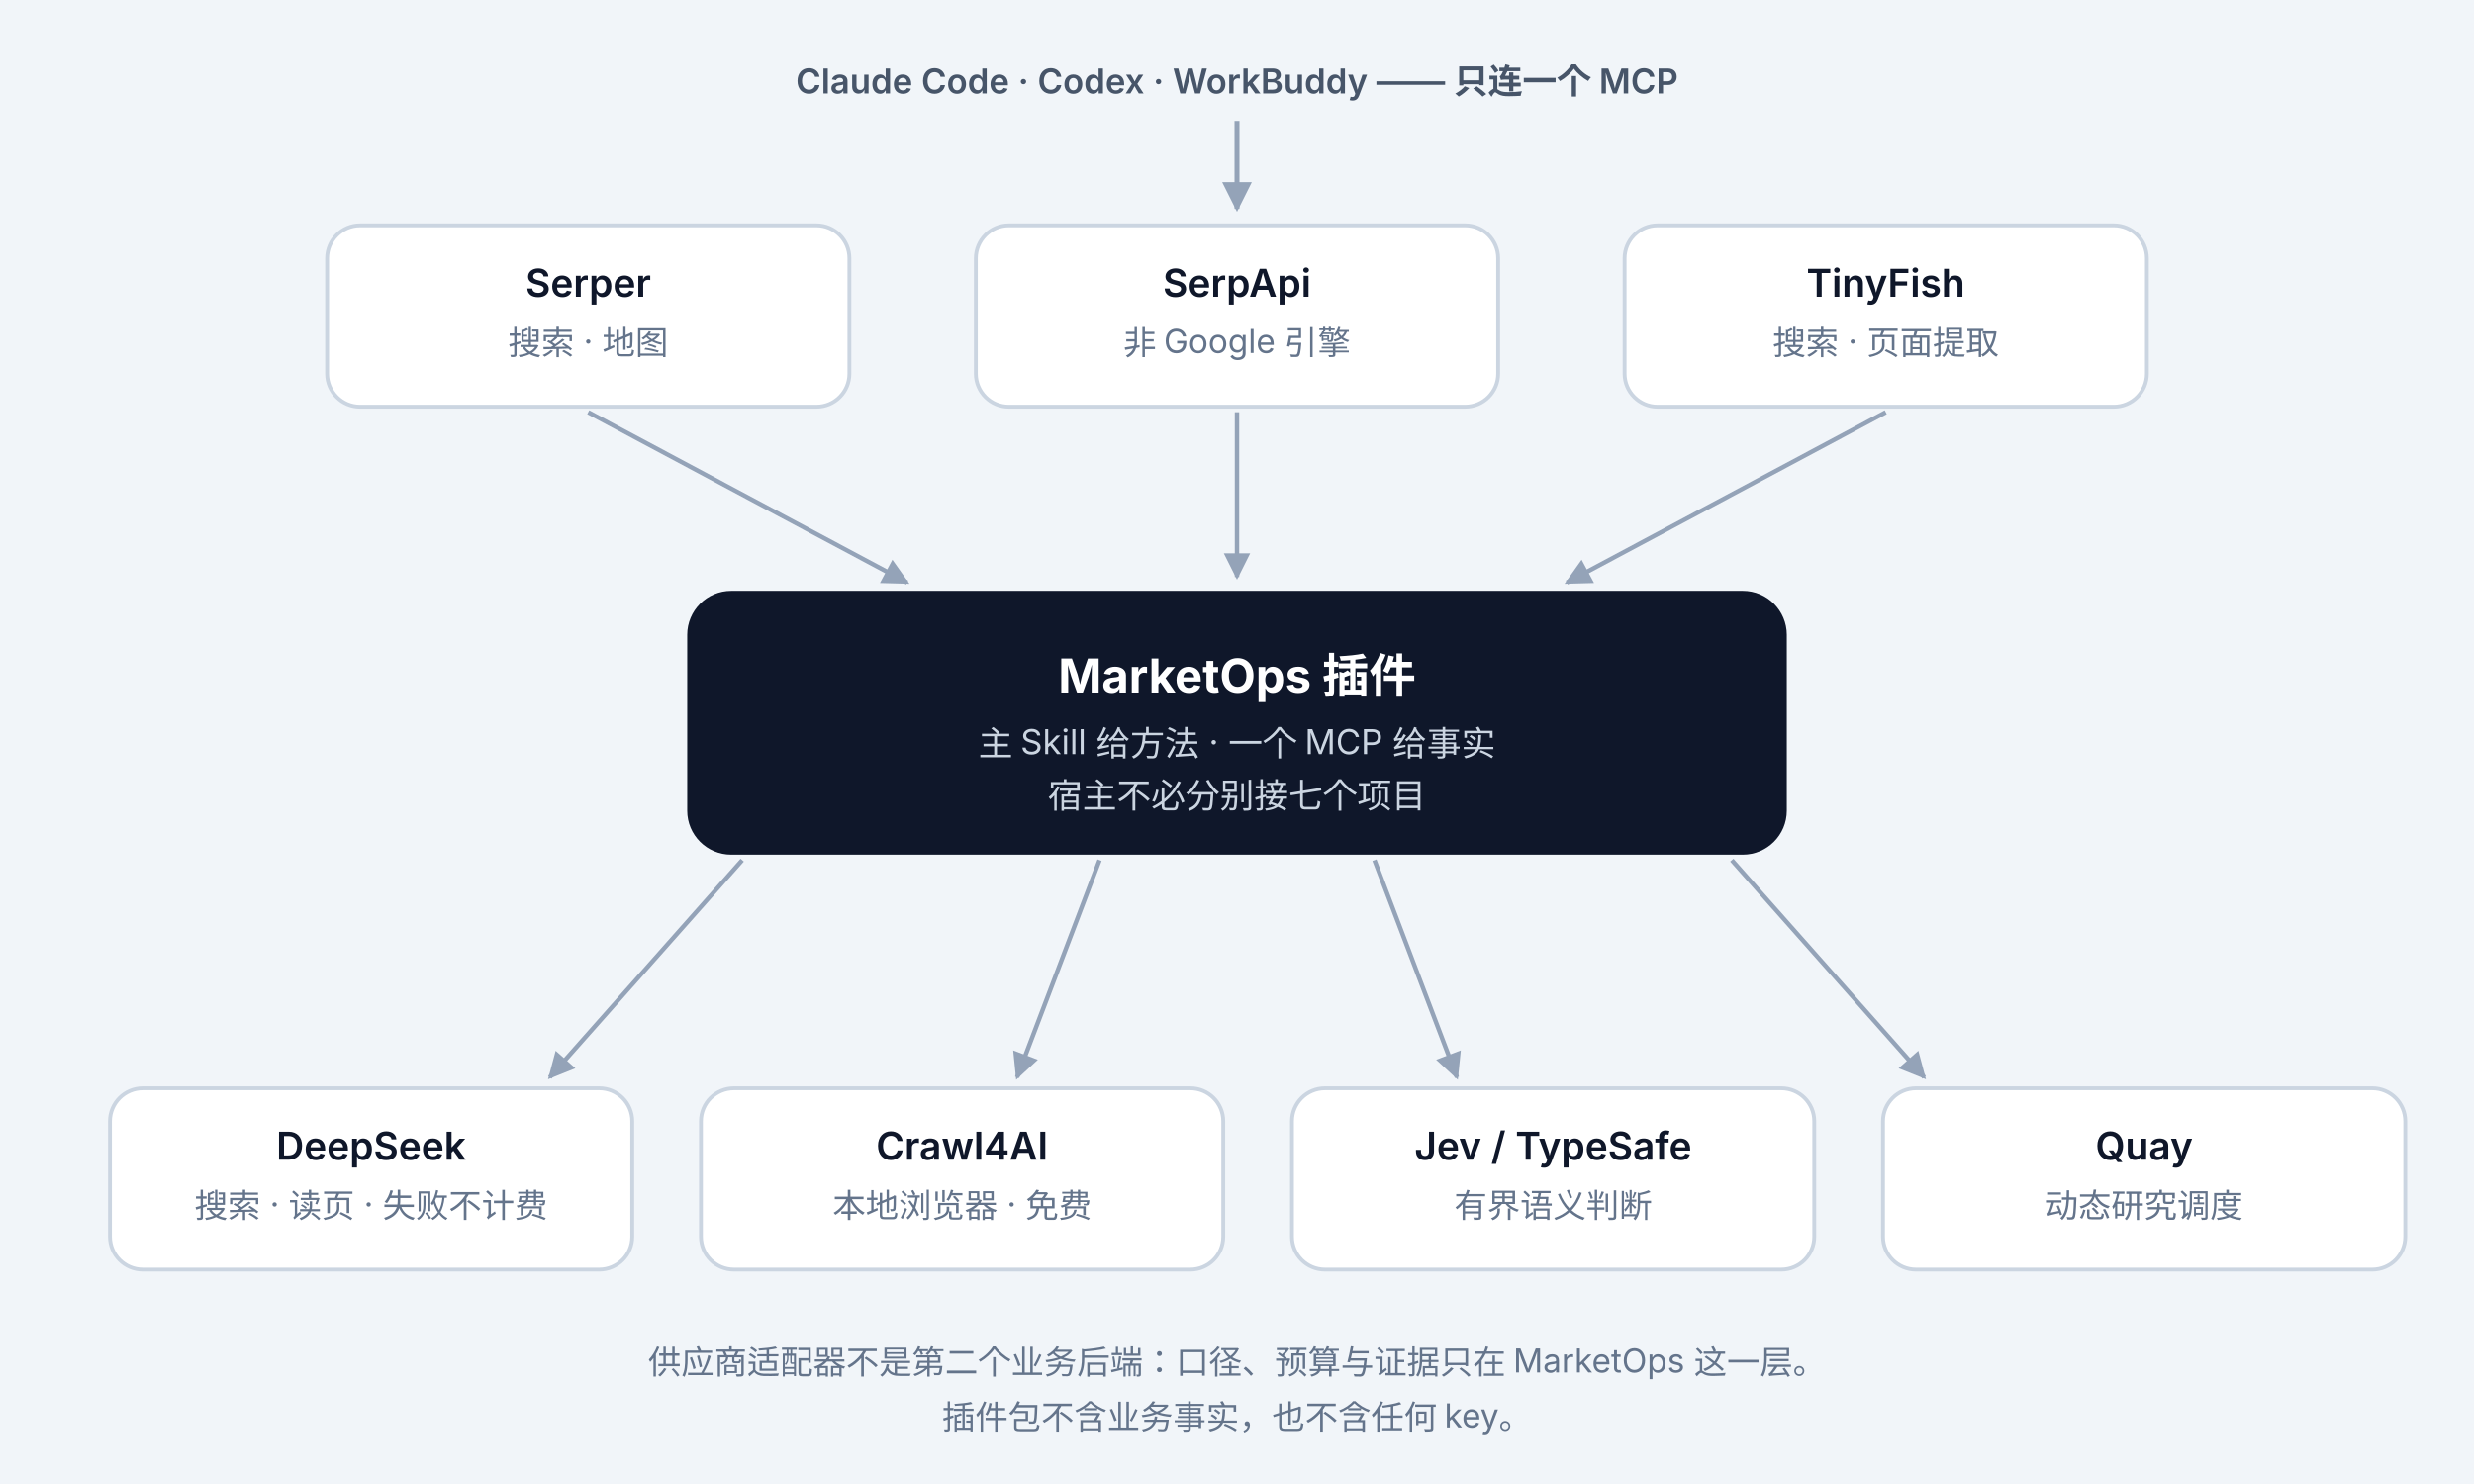
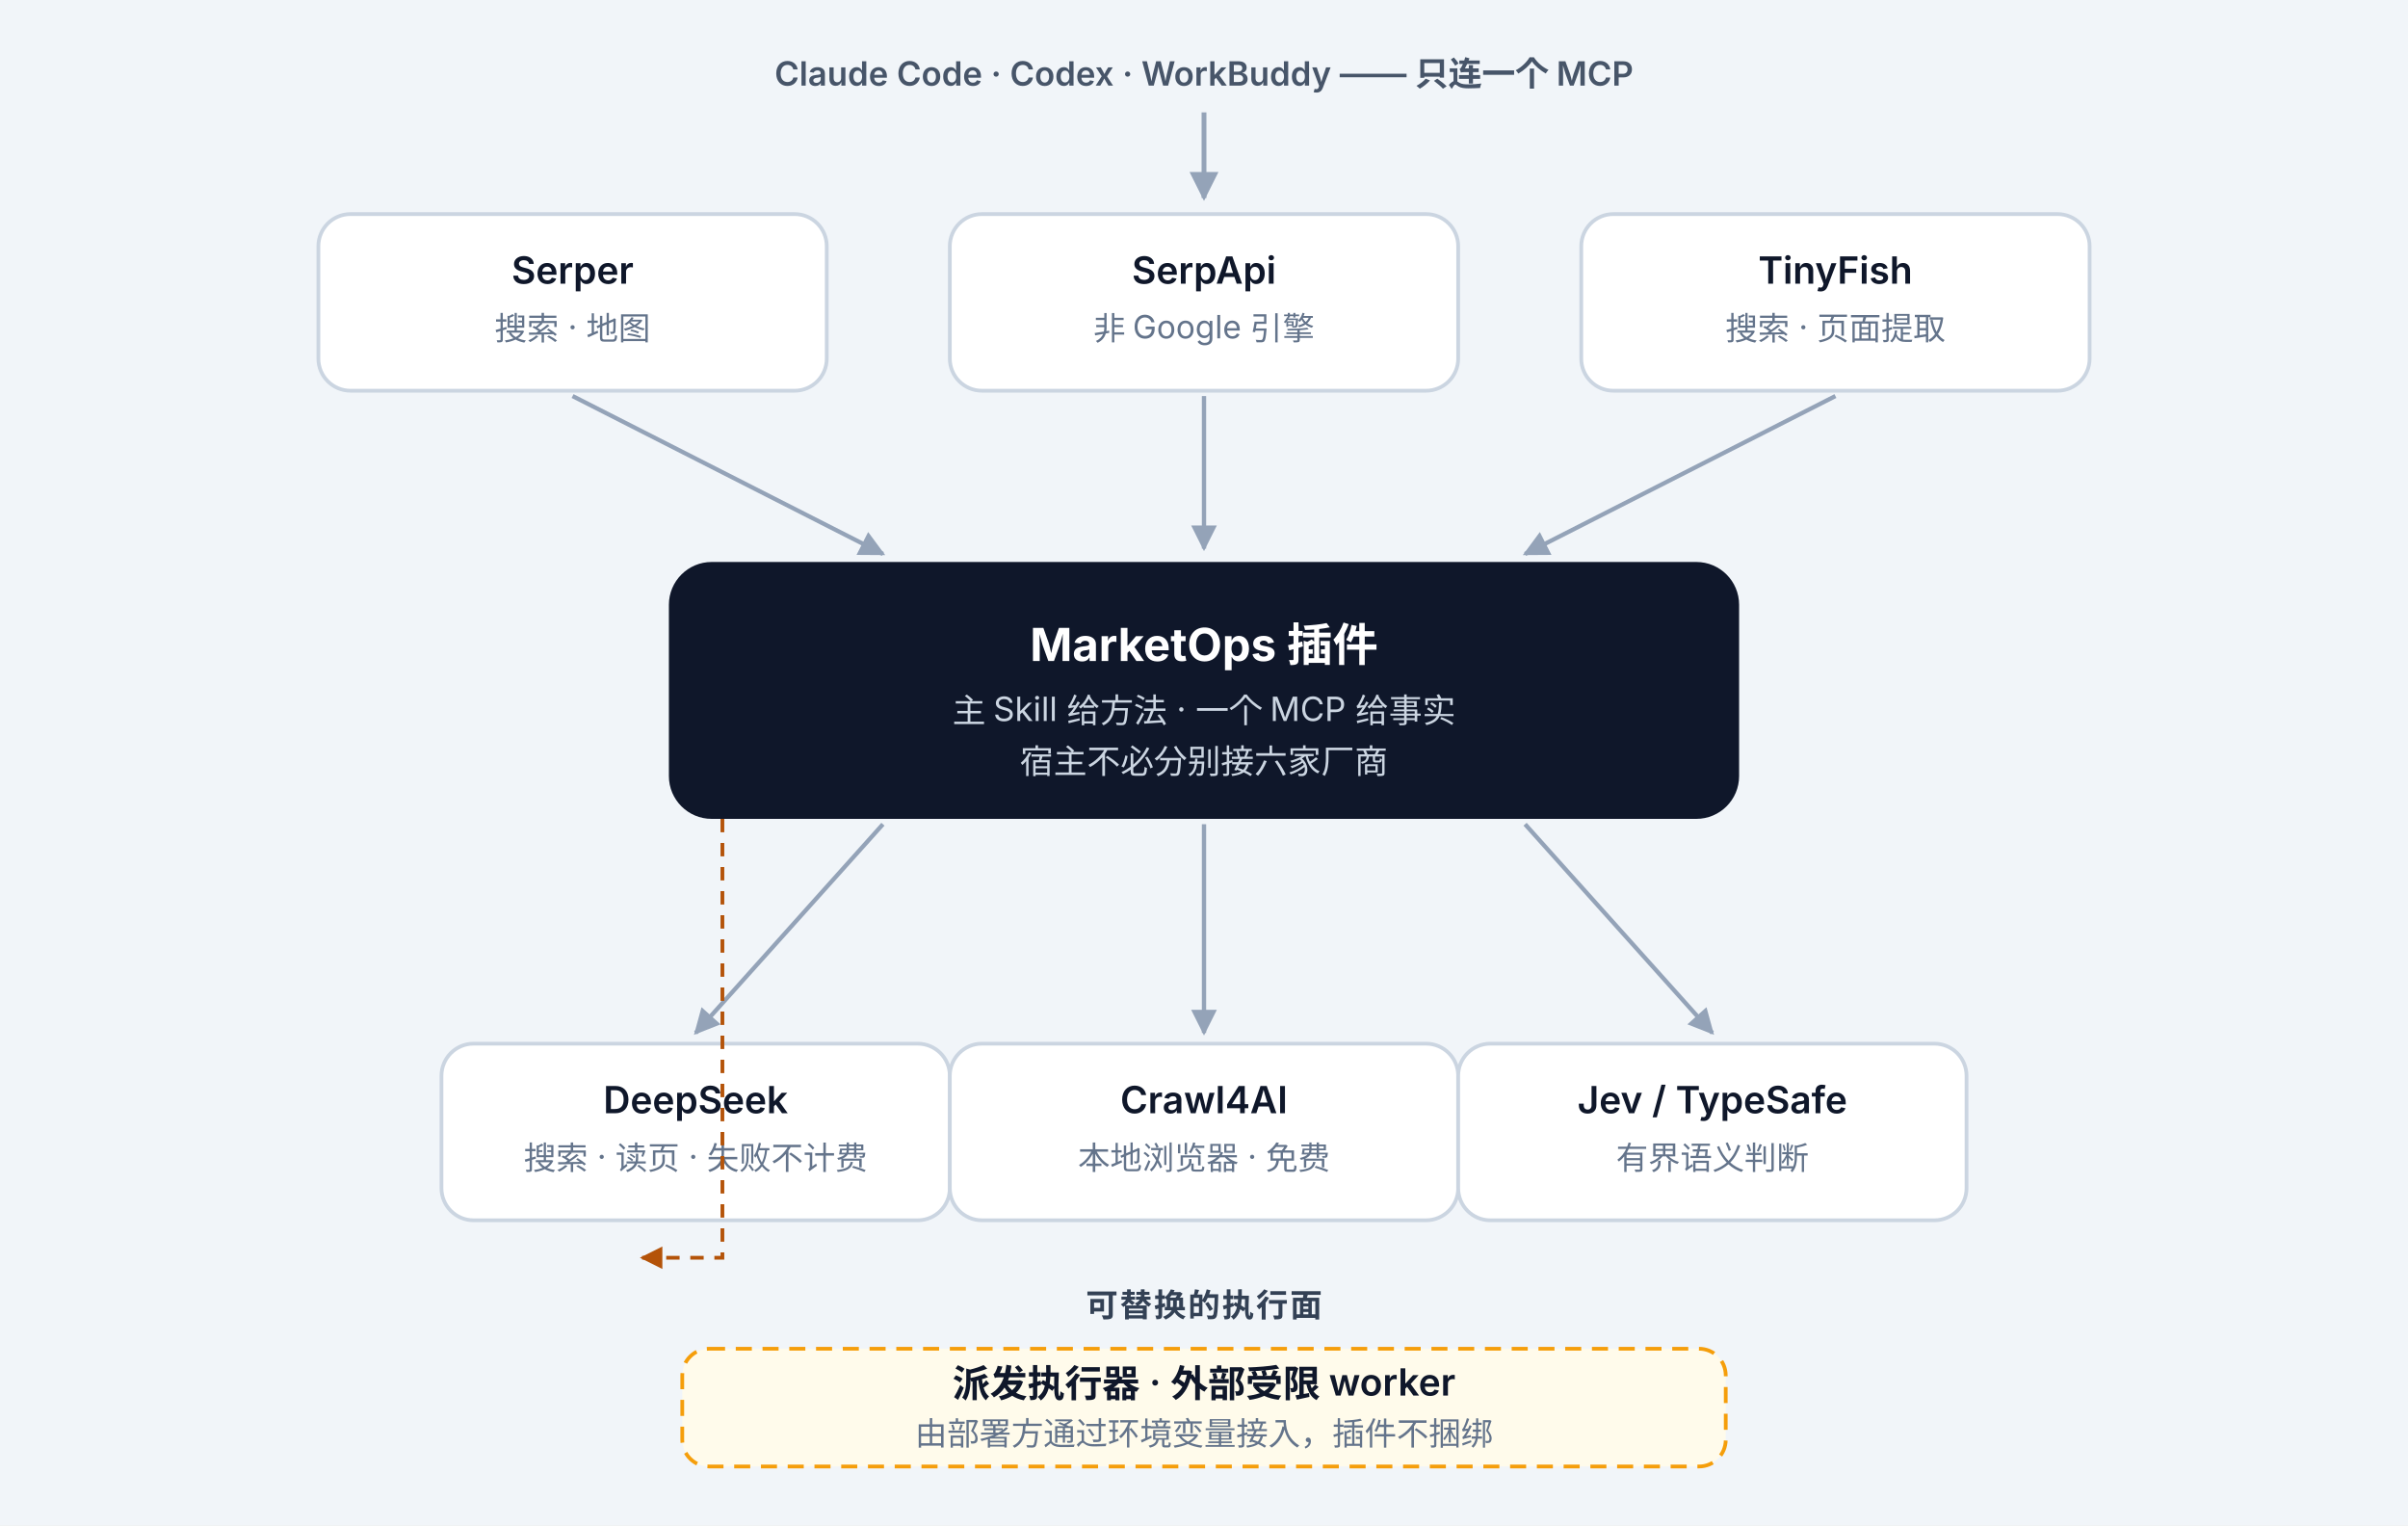
- <svg xmlns="http://www.w3.org/2000/svg" viewBox="0 0 900 540" width="900" height="540" role="img" aria-label="一个 MarketOps 插件融合七个上游项目：客户端只连接一个 MCP">
+ <svg xmlns="http://www.w3.org/2000/svg" viewBox="0 0 900 570" width="900" height="570" role="img" aria-label="一个 MarketOps 插件融合六个上游项目，并留出一个由部署方提供的执行面：客户端只连接一个 MCP">
  <defs>
    <marker id="spoke" viewBox="0 0 10 10" refX="9" refY="5" markerWidth="6" markerHeight="6" orient="auto">
      <path d="M0,0 L10,5 L0,10 z" fill="#94a3b8" />
    </marker>
+     <marker id="ext" viewBox="0 0 10 10" refX="9" refY="5" markerWidth="6" markerHeight="6" orient="auto">
+       <path d="M0,0 L10,5 L0,10 z" fill="#b45309" />
+     </marker>
    <style>
      .sat { fill: #ffffff; stroke: #cbd5e1; stroke-width: 1.4; }
+       .ext { fill: #fffbeb; stroke: #f59e0b; stroke-width: 1.4; stroke-dasharray: 6 4; }
      .name { font: 600 14px system-ui, -apple-system, "Segoe UI", "PingFang SC", "Microsoft YaHei", sans-serif; fill: #0f172a; }
      .role { font: 12px system-ui, -apple-system, "Segoe UI", "PingFang SC", "Microsoft YaHei", sans-serif; fill: #64748b; }
      .core { fill: #0f172a; }
      .corename { font: 700 17px system-ui, -apple-system, "Segoe UI", "PingFang SC", "Microsoft YaHei", sans-serif; fill: #ffffff; }
      .corerole { font: 12.5px system-ui, -apple-system, "Segoe UI", "PingFang SC", "Microsoft YaHei", sans-serif; fill: #cbd5e1; }
      .clients { font: 600 12.5px system-ui, -apple-system, "Segoe UI", "PingFang SC", "Microsoft YaHei", sans-serif; fill: #475569; }
+       .sect { font: 700 12px system-ui, -apple-system, "Segoe UI", "PingFang SC", "Microsoft YaHei", sans-serif; fill: #334155; letter-spacing: .06em; }
    </style>
  </defs>
-   <rect width="900" height="540" fill="#f1f5f9" />
+   <rect width="900" height="570" fill="#f1f5f9" />
  <g>
-     <text class="clients" x="450" y="34" text-anchor="middle">Claude Code · Codex · WorkBuddy —— 只连一个 MCP</text>
-     <line x1="450" y1="44" x2="450" y2="76" stroke="#94a3b8" stroke-width="1.8" marker-end="url(#spoke)" />
+     <text class="clients" x="450" y="32" text-anchor="middle">Claude Code · Codex · WorkBuddy —— 只连一个 MCP</text>
+     <line x1="450" y1="42" x2="450" y2="74" stroke="#94a3b8" stroke-width="1.8" marker-end="url(#spoke)" />
  </g>
  <g>
-     <rect class="sat" x="119" y="82" width="190" height="66" rx="12" />
-     <text class="name" x="214" y="108" text-anchor="middle">Serper</text>
-     <text class="role" x="214" y="129" text-anchor="middle">搜索 · 地图</text>
-     <rect class="sat" x="355" y="82" width="190" height="66" rx="12" />
-     <text class="name" x="450" y="108" text-anchor="middle">SerpApi</text>
-     <text class="role" x="450" y="129" text-anchor="middle">非 Google 引擎</text>
-     <rect class="sat" x="591" y="82" width="190" height="66" rx="12" />
-     <text class="name" x="686" y="108" text-anchor="middle">TinyFish</text>
-     <text class="role" x="686" y="129" text-anchor="middle">搜索 · 页面提取</text>
+     <rect class="sat" x="119" y="80" width="190" height="66" rx="12" />
+     <text class="name" x="214" y="106" text-anchor="middle">Serper</text>
+     <text class="role" x="214" y="127" text-anchor="middle">搜索 · 地图</text>
+     <rect class="sat" x="355" y="80" width="190" height="66" rx="12" />
+     <text class="name" x="450" y="106" text-anchor="middle">SerpApi</text>
+     <text class="role" x="450" y="127" text-anchor="middle">非 Google 引擎</text>
+     <rect class="sat" x="591" y="80" width="190" height="66" rx="12" />
+     <text class="name" x="686" y="106" text-anchor="middle">TinyFish</text>
+     <text class="role" x="686" y="127" text-anchor="middle">搜索 · 页面提取</text>
  </g>
  <g>
-     <rect class="core" x="250" y="215" width="400" height="96" rx="16" />
-     <text class="corename" x="450" y="252" text-anchor="middle">MarketOps 插件</text>
-     <text class="corerole" x="450" y="275" text-anchor="middle">主 Skill 给方法 · 一个 MCP 给事实</text>
-     <text class="corerole" x="450" y="294" text-anchor="middle">宿主不必分别接七个项目</text>
+     <rect class="core" x="250" y="210" width="400" height="96" rx="16" />
+     <text class="corename" x="450" y="247" text-anchor="middle">MarketOps 插件</text>
+     <text class="corerole" x="450" y="270" text-anchor="middle">主 Skill 给方法 · 一个 MCP 给事实</text>
+     <text class="corerole" x="450" y="289" text-anchor="middle">宿主不必分别接六家厂商</text>
  </g>
  <g stroke="#94a3b8" stroke-width="1.6" marker-end="url(#spoke)">
-     <line x1="214" y1="150" x2="330" y2="212" />
-     <line x1="450" y1="150" x2="450" y2="210" />
-     <line x1="686" y1="150" x2="570" y2="212" />
-     <line x1="270" y1="313" x2="200" y2="392" />
-     <line x1="400" y1="313" x2="370" y2="392" />
-     <line x1="500" y1="313" x2="530" y2="392" />
-     <line x1="630" y1="313" x2="700" y2="392" />
+     <line x1="214" y1="148" x2="330" y2="207" />
+     <line x1="450" y1="148" x2="450" y2="205" />
+     <line x1="686" y1="148" x2="570" y2="207" />
+     <line x1="330" y1="308" x2="260" y2="386" />
+     <line x1="450" y1="308" x2="450" y2="386" />
+     <line x1="570" y1="308" x2="640" y2="386" />
  </g>
  <g>
-     <rect class="sat" x="40" y="396" width="190" height="66" rx="12" />
-     <text class="name" x="135" y="422" text-anchor="middle">DeepSeek</text>
-     <text class="role" x="135" y="443" text-anchor="middle">搜索 · 读页 · 失败不计费</text>
-     <rect class="sat" x="255" y="396" width="190" height="66" rx="12" />
-     <text class="name" x="350" y="422" text-anchor="middle">Crawl4AI</text>
-     <text class="role" x="350" y="443" text-anchor="middle">本地浏览器 · 免费</text>
-     <rect class="sat" x="470" y="396" width="190" height="66" rx="12" />
-     <text class="name" x="565" y="422" text-anchor="middle">Jev / TypeSafe</text>
-     <text class="role" x="565" y="443" text-anchor="middle">有界语义判断</text>
-     <rect class="sat" x="685" y="396" width="190" height="66" rx="12" />
-     <text class="name" x="780" y="422" text-anchor="middle">Quay</text>
-     <text class="role" x="780" y="443" text-anchor="middle">动态研究调度</text>
+     <rect class="sat" x="165" y="390" width="190" height="66" rx="12" />
+     <text class="name" x="260" y="416" text-anchor="middle">DeepSeek</text>
+     <text class="role" x="260" y="437" text-anchor="middle">搜索 · 读页 · 失败不计费</text>
+     <rect class="sat" x="355" y="390" width="190" height="66" rx="12" />
+     <text class="name" x="450" y="416" text-anchor="middle">Crawl4AI</text>
+     <text class="role" x="450" y="437" text-anchor="middle">本地浏览器 · 免费</text>
+     <rect class="sat" x="545" y="390" width="190" height="66" rx="12" />
+     <text class="name" x="640" y="416" text-anchor="middle">Jev / TypeSafe</text>
+     <text class="role" x="640" y="437" text-anchor="middle">有界语义判断</text>
  </g>
-   <text class="role" x="450" y="500" text-anchor="middle">供应商适配器不是第二个业务后端：口径、预算与证据只在 MarketOps 这一层。</text>
-   <text class="role" x="450" y="520" text-anchor="middle">插件包不含业务事实，也不含任何 key。</text>
+   <text class="sect" x="450" y="492" text-anchor="middle">可替换的执行面</text>
+   <g>
+     <rect class="ext" x="255" y="504" width="390" height="44" rx="10" />
+     <text class="name" x="450" y="522" text-anchor="middle">派发执行器 · 外部受限 worker</text>
+     <text class="role" x="450" y="540" text-anchor="middle">由部署方通过环境变量接入，插件不捆绑</text>
+   </g>
+   <path d="M270,306 V470 H240" fill="none" stroke="#b45309" stroke-width="1.4" stroke-dasharray="5 4" marker-end="url(#ext)" />
</svg>
